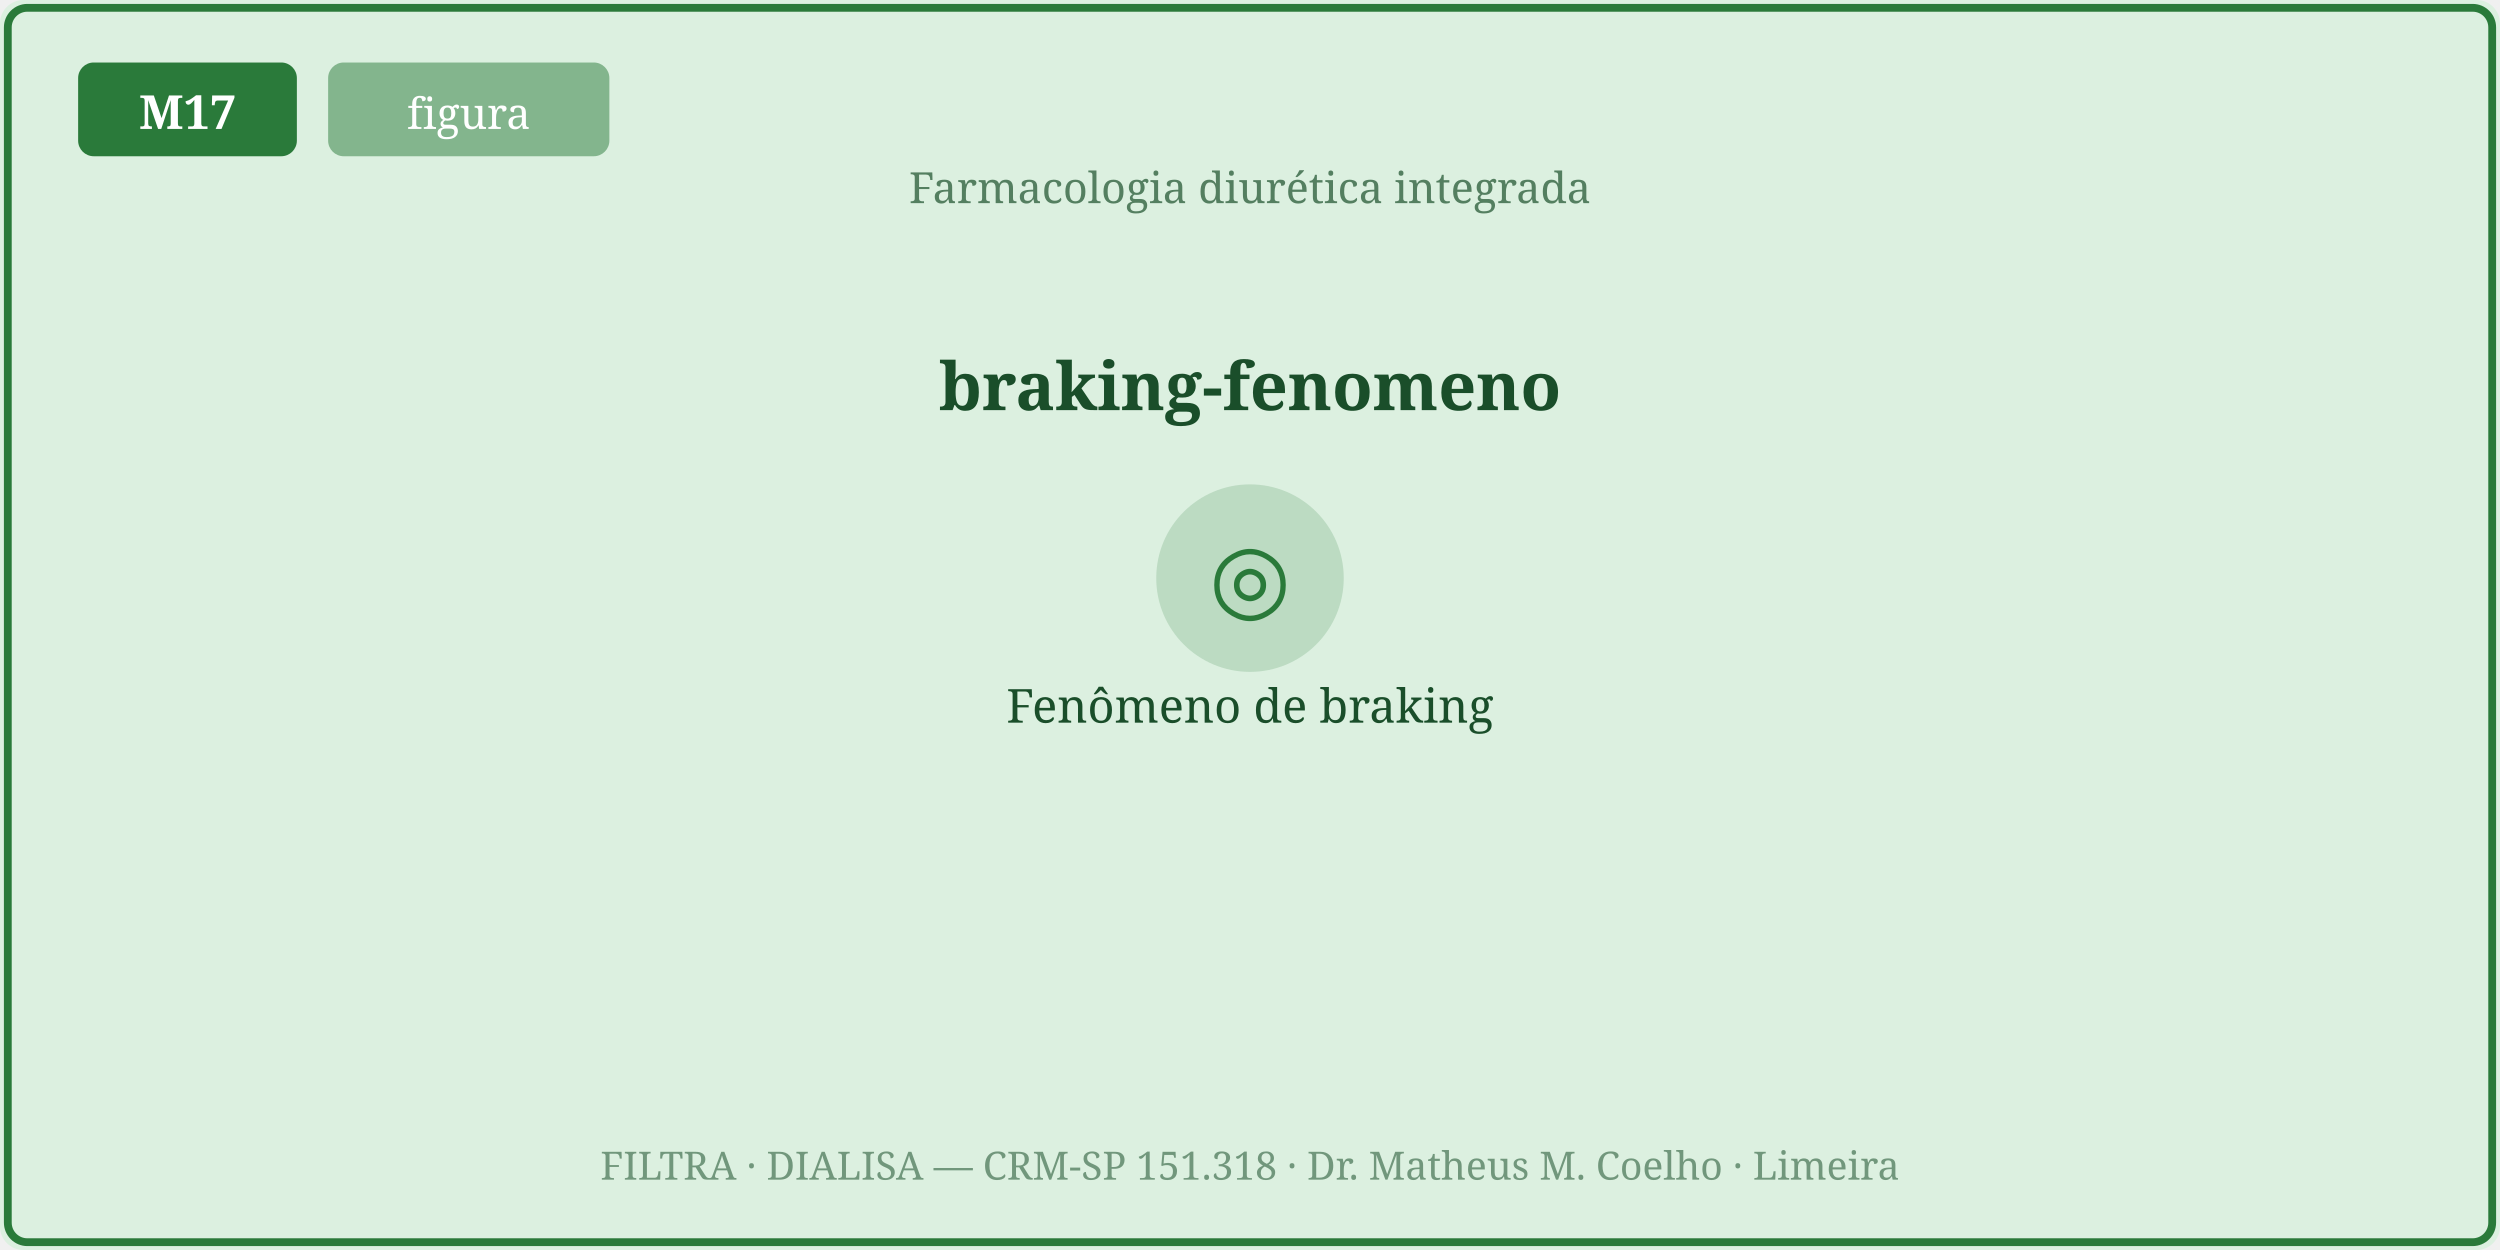
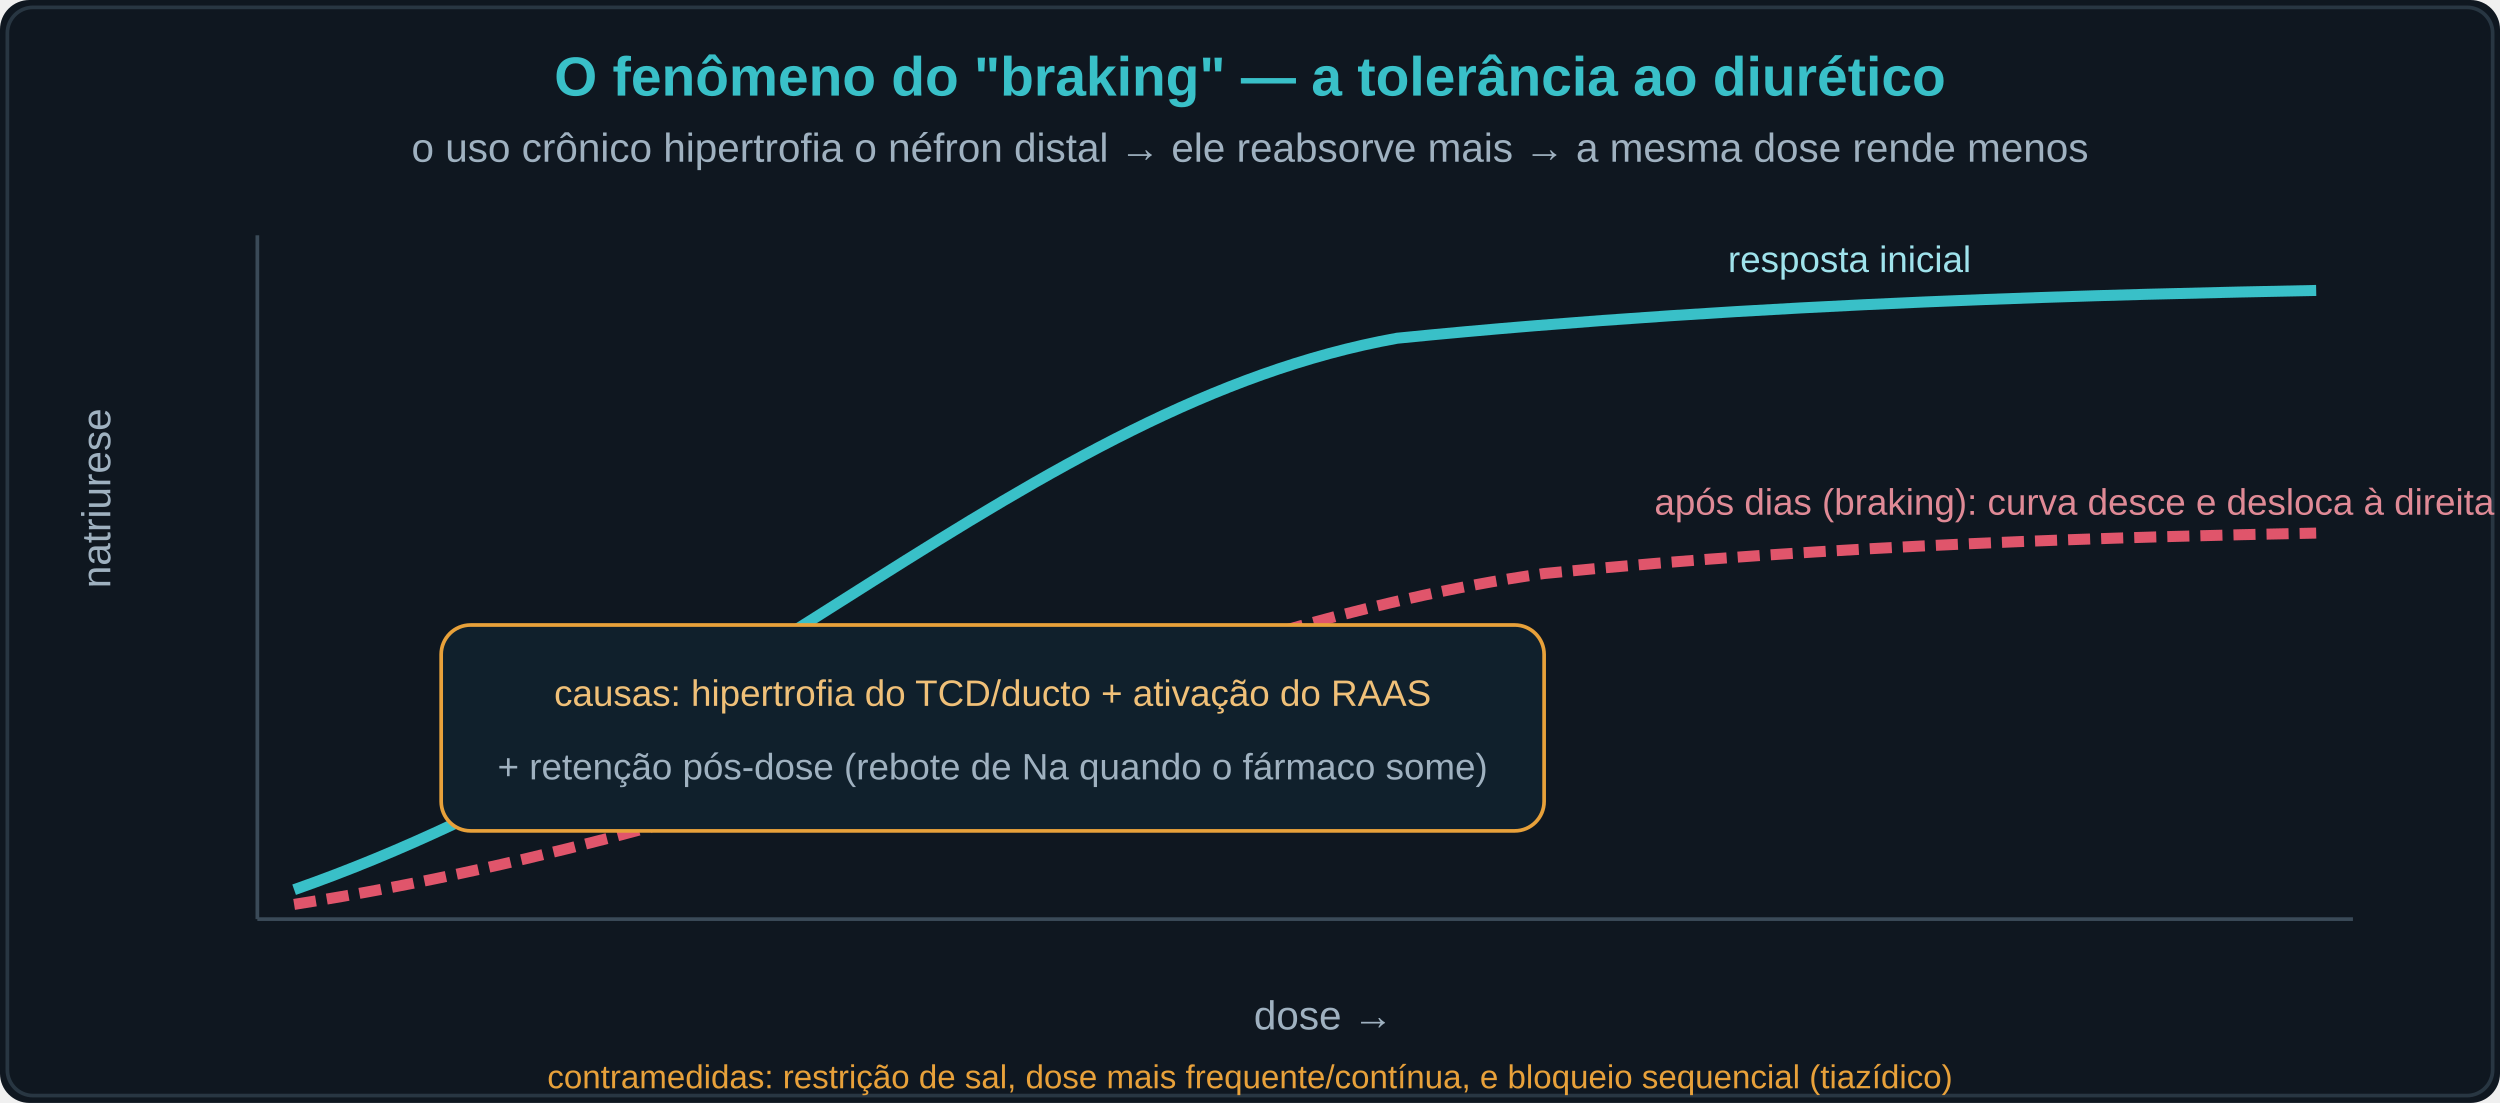
- <svg xmlns="http://www.w3.org/2000/svg" viewBox="0 0 640 320" font-family="Georgia,serif">
-   <rect width="640" height="320" fill="#dcf0e0" rx="6" />
-   <rect x="2" y="2" width="636" height="316" rx="5" fill="none" stroke="#2a7a3a" stroke-width="2" />
-   <rect x="20" y="16" width="56" height="24" rx="4" fill="#2a7a3a" />
-   <text x="48" y="33" text-anchor="middle" font-size="12" font-weight="bold" fill="white">M17</text>
-   <rect x="84" y="16" width="72" height="24" rx="4" fill="#2a7a3a" opacity="0.5" />
-   <text x="120" y="33" text-anchor="middle" font-size="11" fill="white">figura</text>
-   <text x="320" y="52" text-anchor="middle" font-size="11" fill="#1a4e2a" opacity="0.7">Farmacologia diurética integrada</text>
-   <text x="320" y="105" text-anchor="middle" font-size="17" font-weight="bold" fill="#1a4e2a">braking-fenomeno</text>
-   <circle cx="320" cy="148" r="24" fill="#2a7a3a" opacity="0.18" />
-   <text x="320" y="156" text-anchor="middle" font-size="24" fill="#2a7a3a">◎</text>
-   <text x="320" y="185" text-anchor="middle" font-size="12" fill="#1a4e2a">Fenômeno de braking</text>
-   <text x="320" y="302" text-anchor="middle" font-size="10" fill="#1a4e2a" opacity="0.55">FILTRA · DIALISA — CRM-SP 151.318 · Dr. Matheus M. Coelho · Limeira</text>
+ <svg xmlns="http://www.w3.org/2000/svg" viewBox="0 0 680 300" font-family="system-ui,Arial,sans-serif">
+   <rect width="680" height="300" rx="8" fill="#0f1720" />
+   <rect x="2" y="2" width="676" height="296" rx="7" fill="none" stroke="#283642" />
+   <text x="340" y="26" text-anchor="middle" font-size="15" font-weight="bold" fill="#39c0c8">O fenômeno do "braking" — a tolerância ao diurético</text>
+   <text x="340" y="44" text-anchor="middle" font-size="11" fill="#9fb1c0">o uso crônico hipertrofia o néfron distal → ele reabsorve mais → a mesma dose rende menos</text>
+   <line x1="70" y1="250" x2="640" y2="250" stroke="#3a4a58" />
+   <line x1="70" y1="64" x2="70" y2="250" stroke="#3a4a58" />
+   <text x="360" y="280" text-anchor="middle" font-size="11" fill="#9fb1c0">dose →</text>
+   <text x="30" y="160" font-size="11" fill="#9fb1c0" transform="rotate(-90 30 160)">natriurese</text>
+   <path d="M80,242 C200,200 280,110 380,92 C480,82 580,80 630,79" fill="none" stroke="#39c0c8" stroke-width="3" />
+   <text x="470" y="74" font-size="10" fill="#9fe3ec">resposta inicial</text>
+   <path d="M80,246 C220,224 320,170 420,156 C500,148 580,146 630,145" fill="none" stroke="#e0556b" stroke-width="3" stroke-dasharray="6 3" />
+   <text x="450" y="140" font-size="10" fill="#e08a96">após dias (braking): curva desce e desloca à direita</text>
+   <rect x="120" y="170" width="300" height="56" rx="8" fill="#10202c" stroke="#e8a13a" />
+   <text x="270" y="192" text-anchor="middle" font-size="10" fill="#f0c078">causas: hipertrofia do TCD/ducto + ativação do RAAS</text>
+   <text x="270" y="212" text-anchor="middle" font-size="10" fill="#9fb1c0">+ retenção pós-dose (rebote de Na quando o fármaco some)</text>
+   <text x="340" y="296" text-anchor="middle" font-size="9" fill="#e8a13a">contramedidas: restrição de sal, dose mais frequente/contínua, e bloqueio sequencial (tiazídico)</text>
</svg>
